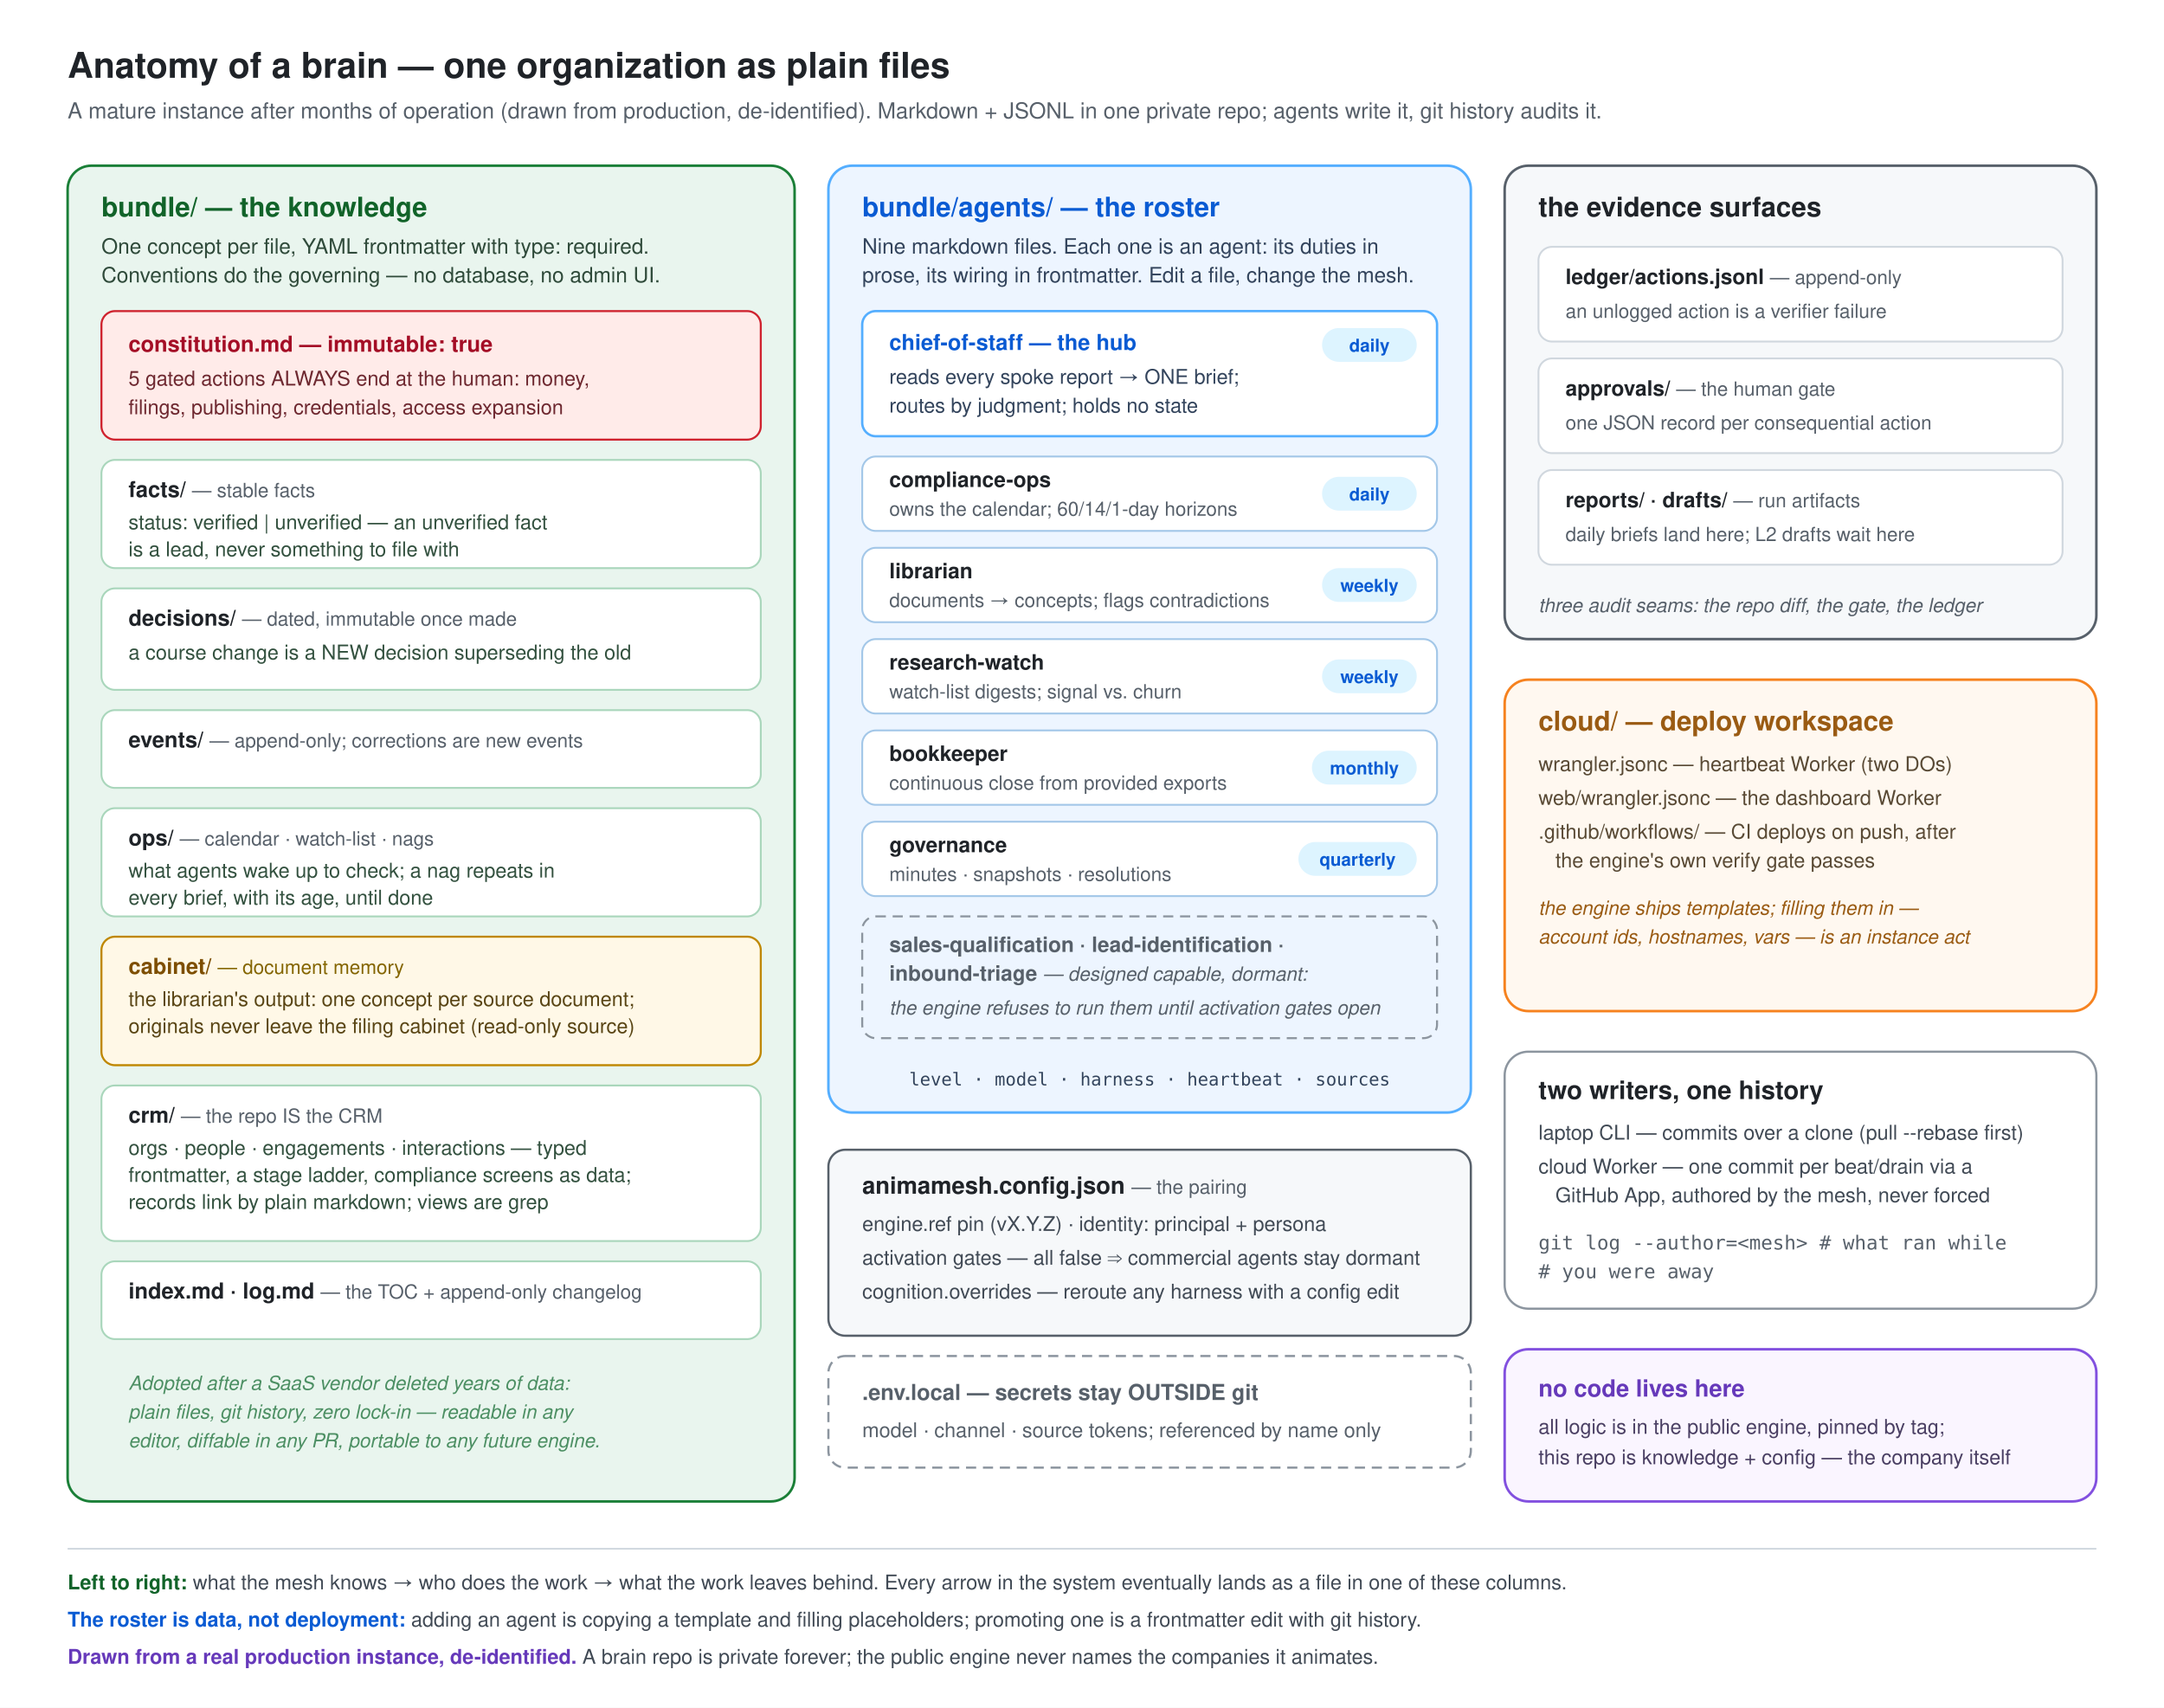
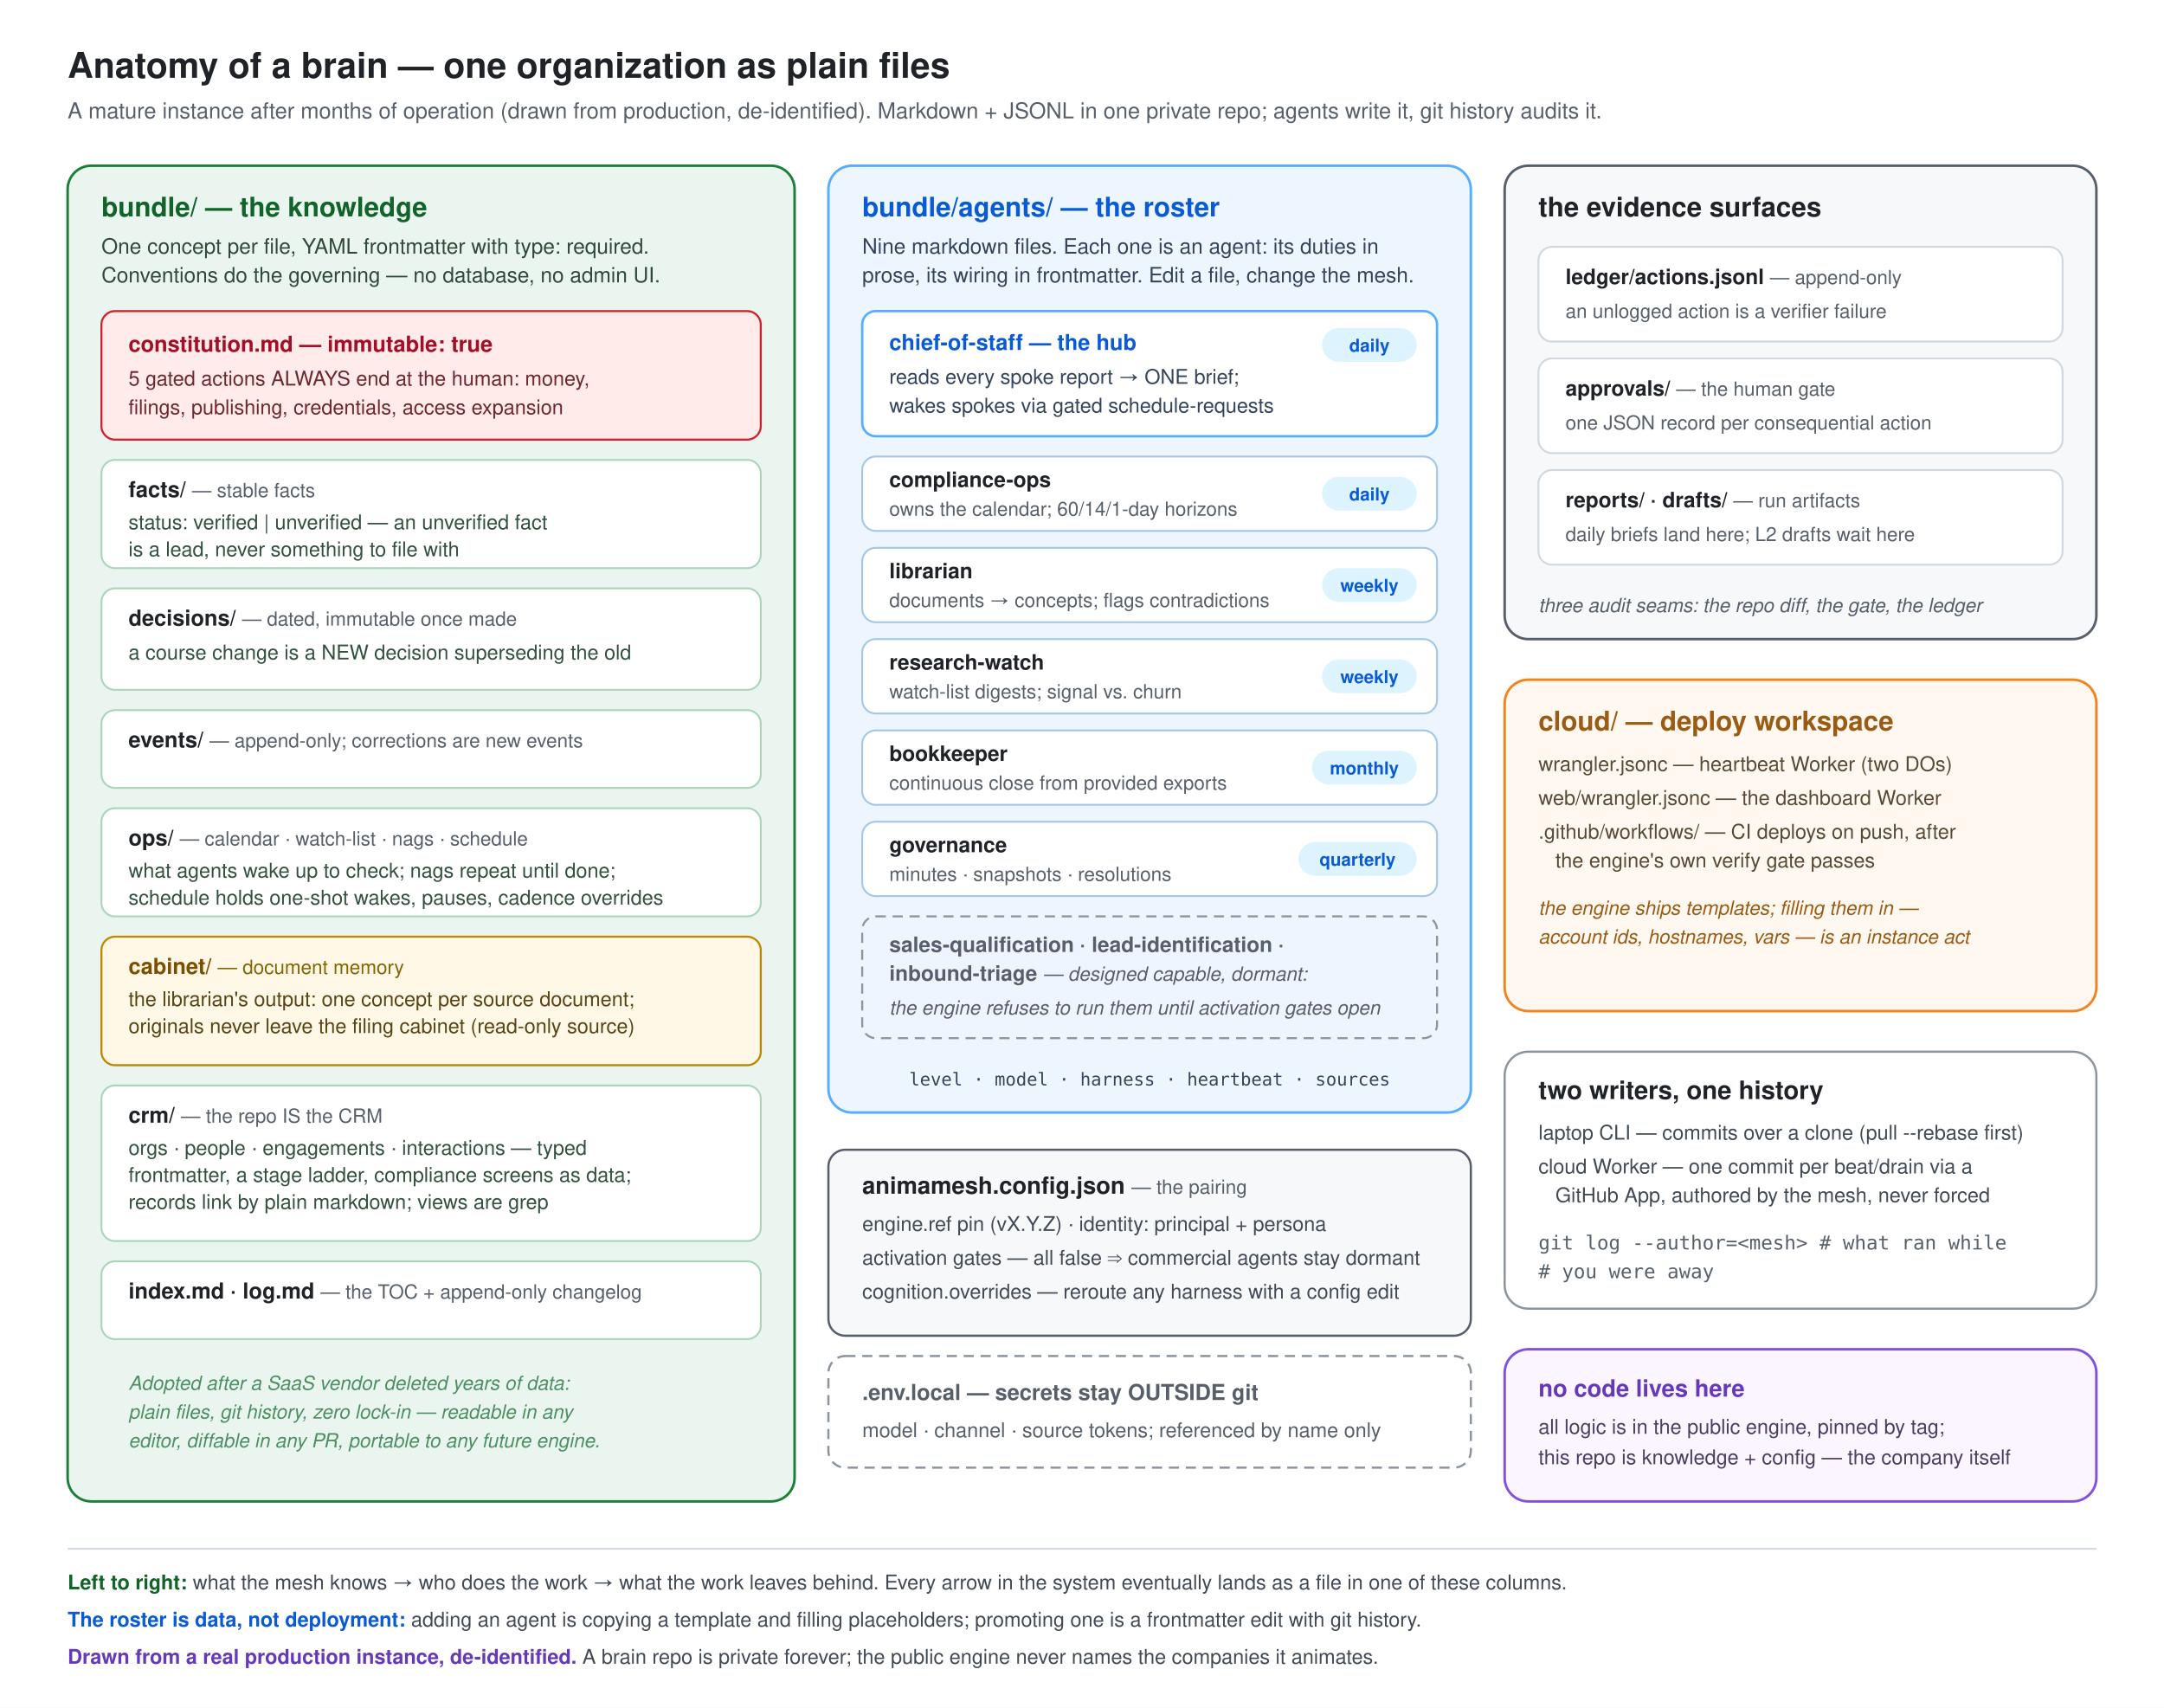
<svg xmlns="http://www.w3.org/2000/svg" viewBox="0 0 1280 1010" font-family="ui-sans-serif, -apple-system, 'Segoe UI', Helvetica, Arial, sans-serif">
  <defs>
    <marker id="ba-ar" viewBox="0 0 10 10" refX="9" refY="5" markerWidth="7" markerHeight="7" orient="auto-start-reverse">
      <path d="M 0 0 L 10 5 L 0 10 z" fill="#57606a" />
    </marker>
  </defs>
  <rect x="0" y="0" width="1280" height="1010" fill="#ffffff" />
  <text x="40" y="46" font-size="21" font-weight="700" fill="#1f2328">Anatomy of a brain — one organization as plain files</text>
  <text x="40" y="70" font-size="13" fill="#57606a">A mature instance after months of operation (drawn from production, de-identified). Markdown + JSONL in one private repo; agents write it, git history audits it.</text>
  <rect x="40" y="98" width="430" height="790" rx="14" fill="#e9f5ee" stroke="#1a7f37" stroke-width="1.5" />
  <text x="60" y="128" font-size="16" font-weight="700" fill="#116329">bundle/ — the knowledge</text>
  <text x="60" y="150" font-size="12.5" fill="#2f4a3a">One concept per file, YAML frontmatter with type: required.</text>
  <text x="60" y="167" font-size="12.5" fill="#2f4a3a">Conventions do the governing — no database, no admin UI.</text>
  <rect x="60" y="184" width="390" height="76" rx="8" fill="#ffebe9" stroke="#cf222e" stroke-width="1.2" />
  <text x="76" y="208" font-size="13" font-weight="700" fill="#a40e26">constitution.md — immutable: true</text>
  <text x="76" y="228" font-size="12" fill="#6e2830">5 gated actions ALWAYS end at the human: money,</text>
  <text x="76" y="245" font-size="12" fill="#6e2830">filings, publishing, credentials, access expansion</text>
  <rect x="60" y="272" width="390" height="64" rx="8" fill="#ffffff" stroke="#a9d6bb" stroke-width="1.1" />
  <text x="76" y="294" font-size="13" font-weight="700" fill="#1f2328">facts/ <tspan font-weight="400" fill="#57606a" font-size="11.5">— stable facts</tspan>
  </text>
  <text x="76" y="313" font-size="12" fill="#33513f">status: verified | unverified — an unverified fact</text>
  <text x="76" y="329" font-size="12" fill="#33513f">is a lead, never something to file with</text>
  <rect x="60" y="348" width="390" height="60" rx="8" fill="#ffffff" stroke="#a9d6bb" stroke-width="1.1" />
  <text x="76" y="370" font-size="13" font-weight="700" fill="#1f2328">decisions/ <tspan font-weight="400" fill="#57606a" font-size="11.5">— dated, immutable once made</tspan>
  </text>
  <text x="76" y="390" font-size="12" fill="#33513f">a course change is a NEW decision superseding the old</text>
  <rect x="60" y="420" width="390" height="46" rx="8" fill="#ffffff" stroke="#a9d6bb" stroke-width="1.1" />
  <text x="76" y="442" font-size="13" font-weight="700" fill="#1f2328">events/ <tspan font-weight="400" fill="#57606a" font-size="11.5">— append-only; corrections are new events</tspan>
  </text>
  <rect x="60" y="478" width="390" height="64" rx="8" fill="#ffffff" stroke="#a9d6bb" stroke-width="1.1" />
-   <text x="76" y="500" font-size="13" font-weight="700" fill="#1f2328">ops/ <tspan font-weight="400" fill="#57606a" font-size="11.5">— calendar · watch-list · nags</tspan>
+   <text x="76" y="500" font-size="13" font-weight="700" fill="#1f2328">ops/ <tspan font-weight="400" fill="#57606a" font-size="11.5">— calendar · watch-list · nags · schedule</tspan>
  </text>
-   <text x="76" y="519" font-size="12" fill="#33513f">what agents wake up to check; a nag repeats in</text>
-   <text x="76" y="535" font-size="12" fill="#33513f">every brief, with its age, until done</text>
+   <text x="76" y="519" font-size="12" fill="#33513f">what agents wake up to check; nags repeat until done;</text>
+   <text x="76" y="535" font-size="12" fill="#33513f">schedule holds one-shot wakes, pauses, cadence overrides</text>
  <rect x="60" y="554" width="390" height="76" rx="8" fill="#fff8e7" stroke="#bf8700" stroke-width="1.2" />
  <text x="76" y="576" font-size="13" font-weight="700" fill="#7d4e00">cabinet/ <tspan font-weight="400" fill="#846500" font-size="11.5">— document memory</tspan>
  </text>
  <text x="76" y="595" font-size="12" fill="#594514">the librarian's output: one concept per source document;</text>
  <text x="76" y="611" font-size="12" fill="#594514">originals never leave the filing cabinet (read-only source)</text>
  <rect x="60" y="642" width="390" height="92" rx="8" fill="#ffffff" stroke="#a9d6bb" stroke-width="1.1" />
  <text x="76" y="664" font-size="13" font-weight="700" fill="#1f2328">crm/ <tspan font-weight="400" fill="#57606a" font-size="11.5">— the repo IS the CRM</tspan>
  </text>
  <text x="76" y="683" font-size="12" fill="#33513f">orgs · people · engagements · interactions — typed</text>
  <text x="76" y="699" font-size="12" fill="#33513f">frontmatter, a stage ladder, compliance screens as data;</text>
  <text x="76" y="715" font-size="12" fill="#33513f">records link by plain markdown; views are grep</text>
  <rect x="60" y="746" width="390" height="46" rx="8" fill="#ffffff" stroke="#a9d6bb" stroke-width="1.1" />
  <text x="76" y="768" font-size="13" font-weight="700" fill="#1f2328">index.md · log.md <tspan font-weight="400" fill="#57606a" font-size="11.5">— the TOC + append-only changelog</tspan>
  </text>
  <text x="76" y="822" font-size="11.5" fill="#4c8f63" font-style="italic">Adopted after a SaaS vendor deleted years of data:</text>
  <text x="76" y="839" font-size="11.5" fill="#4c8f63" font-style="italic">plain files, git history, zero lock-in — readable in any</text>
  <text x="76" y="856" font-size="11.5" fill="#4c8f63" font-style="italic">editor, diffable in any PR, portable to any future engine.</text>
  <rect x="490" y="98" width="380" height="560" rx="14" fill="#edf5ff" stroke="#54aeff" stroke-width="1.5" />
  <text x="510" y="128" font-size="16" font-weight="700" fill="#0a5bd3">bundle/agents/ — the roster</text>
  <text x="510" y="150" font-size="12.5" fill="#33445c">Nine markdown files. Each one is an agent: its duties in</text>
  <text x="510" y="167" font-size="12.5" fill="#33445c">prose, its wiring in frontmatter. Edit a file, change the mesh.</text>
  <rect x="510" y="184" width="340" height="74" rx="8" fill="#ffffff" stroke="#54aeff" stroke-width="1.4" />
  <text x="526" y="207" font-size="13" font-weight="700" fill="#0a5bd3">chief-of-staff — the hub</text>
  <rect x="782" y="194" width="56" height="20" rx="10" fill="#ddf4ff" />
  <text x="810" y="208" font-size="10.5" fill="#0a5bd3" text-anchor="middle" font-weight="600">daily</text>
  <text x="526" y="227" font-size="12" fill="#33445c">reads every spoke report → ONE brief;</text>
-   <text x="526" y="244" font-size="12" fill="#33445c">routes by judgment; holds no state</text>
+   <text x="526" y="244" font-size="12" fill="#33445c">wakes spokes via gated schedule-requests</text>
  <rect x="510" y="270" width="340" height="44" rx="8" fill="#ffffff" stroke="#a3c7e8" stroke-width="1.1" />
  <text x="526" y="288" font-size="12.5" font-weight="700" fill="#1f2328">compliance-ops</text>
  <text x="526" y="305" font-size="11.5" fill="#57606a">owns the calendar; 60/14/1-day horizons</text>
  <rect x="782" y="282" width="56" height="20" rx="10" fill="#ddf4ff" />
  <text x="810" y="296" font-size="10.5" fill="#0a5bd3" text-anchor="middle" font-weight="600">daily</text>
  <rect x="510" y="324" width="340" height="44" rx="8" fill="#ffffff" stroke="#a3c7e8" stroke-width="1.1" />
  <text x="526" y="342" font-size="12.5" font-weight="700" fill="#1f2328">librarian</text>
  <text x="526" y="359" font-size="11.5" fill="#57606a">documents → concepts; flags contradictions</text>
  <rect x="782" y="336" width="56" height="20" rx="10" fill="#ddf4ff" />
  <text x="810" y="350" font-size="10.5" fill="#0a5bd3" text-anchor="middle" font-weight="600">weekly</text>
  <rect x="510" y="378" width="340" height="44" rx="8" fill="#ffffff" stroke="#a3c7e8" stroke-width="1.1" />
  <text x="526" y="396" font-size="12.5" font-weight="700" fill="#1f2328">research-watch</text>
  <text x="526" y="413" font-size="11.5" fill="#57606a">watch-list digests; signal vs. churn</text>
  <rect x="782" y="390" width="56" height="20" rx="10" fill="#ddf4ff" />
  <text x="810" y="404" font-size="10.5" fill="#0a5bd3" text-anchor="middle" font-weight="600">weekly</text>
  <rect x="510" y="432" width="340" height="44" rx="8" fill="#ffffff" stroke="#a3c7e8" stroke-width="1.1" />
  <text x="526" y="450" font-size="12.5" font-weight="700" fill="#1f2328">bookkeeper</text>
  <text x="526" y="467" font-size="11.5" fill="#57606a">continuous close from provided exports</text>
  <rect x="776" y="444" width="62" height="20" rx="10" fill="#ddf4ff" />
  <text x="807" y="458" font-size="10.5" fill="#0a5bd3" text-anchor="middle" font-weight="600">monthly</text>
  <rect x="510" y="486" width="340" height="44" rx="8" fill="#ffffff" stroke="#a3c7e8" stroke-width="1.1" />
  <text x="526" y="504" font-size="12.5" font-weight="700" fill="#1f2328">governance</text>
  <text x="526" y="521" font-size="11.5" fill="#57606a">minutes · snapshots · resolutions</text>
  <rect x="768" y="498" width="70" height="20" rx="10" fill="#ddf4ff" />
  <text x="803" y="512" font-size="10.5" fill="#0a5bd3" text-anchor="middle" font-weight="600">quarterly</text>
  <rect x="510" y="542" width="340" height="72" rx="8" fill="none" stroke="#8c959f" stroke-width="1.2" stroke-dasharray="6 4" />
  <text x="526" y="563" font-size="12.5" font-weight="700" fill="#57606a">sales-qualification · lead-identification ·</text>
  <text x="526" y="580" font-size="12.5" font-weight="700" fill="#57606a">inbound-triage <tspan font-weight="400" font-size="11.5" font-style="italic">— designed capable, dormant:</tspan>
  </text>
  <text x="526" y="600" font-size="11.5" fill="#57606a" font-style="italic">the engine refuses to run them until activation gates open</text>
  <text x="680" y="642" font-size="10.5" fill="#33445c" text-anchor="middle" font-family="ui-monospace, SFMono-Regular, Menlo, monospace">level · model · harness · heartbeat · sources</text>
  <rect x="490" y="680" width="380" height="110" rx="10" fill="#f6f8fa" stroke="#57606a" stroke-width="1.3" />
  <text x="510" y="706" font-size="14" font-weight="700" fill="#1f2328">animamesh.config.json <tspan font-weight="400" font-size="11.5" fill="#57606a">— the pairing</tspan>
  </text>
  <text x="510" y="728" font-size="12" fill="#414a55">engine.ref pin (vX.Y.Z) · identity: principal + persona</text>
  <text x="510" y="748" font-size="12" fill="#414a55">activation gates — all false ⇒ commercial agents stay dormant</text>
  <text x="510" y="768" font-size="12" fill="#414a55">cognition.overrides — reroute any harness with a config edit</text>
  <rect x="490" y="802" width="380" height="66" rx="10" fill="none" stroke="#8c959f" stroke-width="1.3" stroke-dasharray="6 4" />
  <text x="510" y="828" font-size="13" font-weight="700" fill="#57606a">.env.local — secrets stay OUTSIDE git</text>
  <text x="510" y="850" font-size="12" fill="#57606a">model · channel · source tokens; referenced by name only</text>
  <rect x="890" y="98" width="350" height="280" rx="14" fill="#f6f8fa" stroke="#57606a" stroke-width="1.5" />
  <text x="910" y="128" font-size="16" font-weight="700" fill="#1f2328">the evidence surfaces</text>
  <rect x="910" y="146" width="310" height="56" rx="8" fill="#ffffff" stroke="#d0d7de" stroke-width="1.1" />
  <text x="926" y="168" font-size="12.5" font-weight="700" fill="#1f2328">ledger/actions.jsonl <tspan font-weight="400" font-size="11.5" fill="#57606a">— append-only</tspan>
  </text>
  <text x="926" y="188" font-size="11.5" fill="#57606a">an unlogged action is a verifier failure</text>
  <rect x="910" y="212" width="310" height="56" rx="8" fill="#ffffff" stroke="#d0d7de" stroke-width="1.1" />
  <text x="926" y="234" font-size="12.5" font-weight="700" fill="#1f2328">approvals/ <tspan font-weight="400" font-size="11.5" fill="#57606a">— the human gate</tspan>
  </text>
  <text x="926" y="254" font-size="11.5" fill="#57606a">one JSON record per consequential action</text>
  <rect x="910" y="278" width="310" height="56" rx="8" fill="#ffffff" stroke="#d0d7de" stroke-width="1.1" />
  <text x="926" y="300" font-size="12.5" font-weight="700" fill="#1f2328">reports/ · drafts/ <tspan font-weight="400" font-size="11.5" fill="#57606a">— run artifacts</tspan>
  </text>
  <text x="926" y="320" font-size="11.5" fill="#57606a">daily briefs land here; L2 drafts wait here</text>
  <text x="910" y="362" font-size="11.5" fill="#57606a" font-style="italic">three audit seams: the repo diff, the gate, the ledger</text>
  <rect x="890" y="402" width="350" height="196" rx="14" fill="#fff8f0" stroke="#f6821f" stroke-width="1.5" />
  <text x="910" y="432" font-size="16" font-weight="700" fill="#9a5b13">cloud/ — deploy workspace</text>
  <text x="910" y="456" font-size="12" fill="#594a35">wrangler.jsonc — heartbeat Worker (two DOs)</text>
  <text x="910" y="476" font-size="12" fill="#594a35">web/wrangler.jsonc — the dashboard Worker</text>
  <text x="910" y="496" font-size="12" fill="#594a35">.github/workflows/ — CI deploys on push, after</text>
  <text x="920" y="513" font-size="12" fill="#594a35">the engine's own verify gate passes</text>
  <text x="910" y="541" font-size="11.5" fill="#9a5b13" font-style="italic">the engine ships templates; filling them in —</text>
  <text x="910" y="558" font-size="11.5" fill="#9a5b13" font-style="italic">account ids, hostnames, vars — is an instance act</text>
  <rect x="890" y="622" width="350" height="152" rx="14" fill="#ffffff" stroke="#8c959f" stroke-width="1.3" />
  <text x="910" y="650" font-size="15" font-weight="700" fill="#1f2328">two writers, one history</text>
  <text x="910" y="674" font-size="12" fill="#414a55">laptop CLI — commits over a clone (pull --rebase first)</text>
  <text x="910" y="694" font-size="12" fill="#414a55">cloud Worker — one commit per beat/drain via a</text>
  <text x="920" y="711" font-size="12" fill="#414a55">GitHub App, authored by the mesh, never forced</text>
  <text x="910" y="739" font-size="11.5" fill="#57606a" font-family="ui-monospace, SFMono-Regular, Menlo, monospace">git log --author=&lt;mesh&gt;  # what ran while</text>
  <text x="910" y="756" font-size="11.5" fill="#57606a" font-family="ui-monospace, SFMono-Regular, Menlo, monospace">                          # you were away</text>
  <rect x="890" y="798" width="350" height="90" rx="14" fill="#faf5ff" stroke="#8250df" stroke-width="1.5" />
  <text x="910" y="826" font-size="14" font-weight="700" fill="#6639ba">no code lives here</text>
  <text x="910" y="848" font-size="12" fill="#4a3f63">all logic is in the public engine, pinned by tag;</text>
  <text x="910" y="866" font-size="12" fill="#4a3f63">this repo is knowledge + config — the company itself</text>
  <line x1="40" y1="916" x2="1240" y2="916" stroke="#d0d7de" />
  <text x="40" y="940" font-size="12" fill="#414a55">
    <tspan font-weight="700" fill="#116329">Left to right:</tspan> what the mesh knows → who does the work → what the work leaves behind. Every arrow in the system eventually lands as a file in one of these columns.</text>
  <text x="40" y="962" font-size="12" fill="#414a55">
    <tspan font-weight="700" fill="#0a5bd3">The roster is data, not deployment:</tspan> adding an agent is copying a template and filling placeholders; promoting one is a frontmatter edit with git history.</text>
  <text x="40" y="984" font-size="12" fill="#414a55">
    <tspan font-weight="700" fill="#6639ba">Drawn from a real production instance, de-identified.</tspan> A brain repo is private forever; the public engine never names the companies it animates.</text>
</svg>
